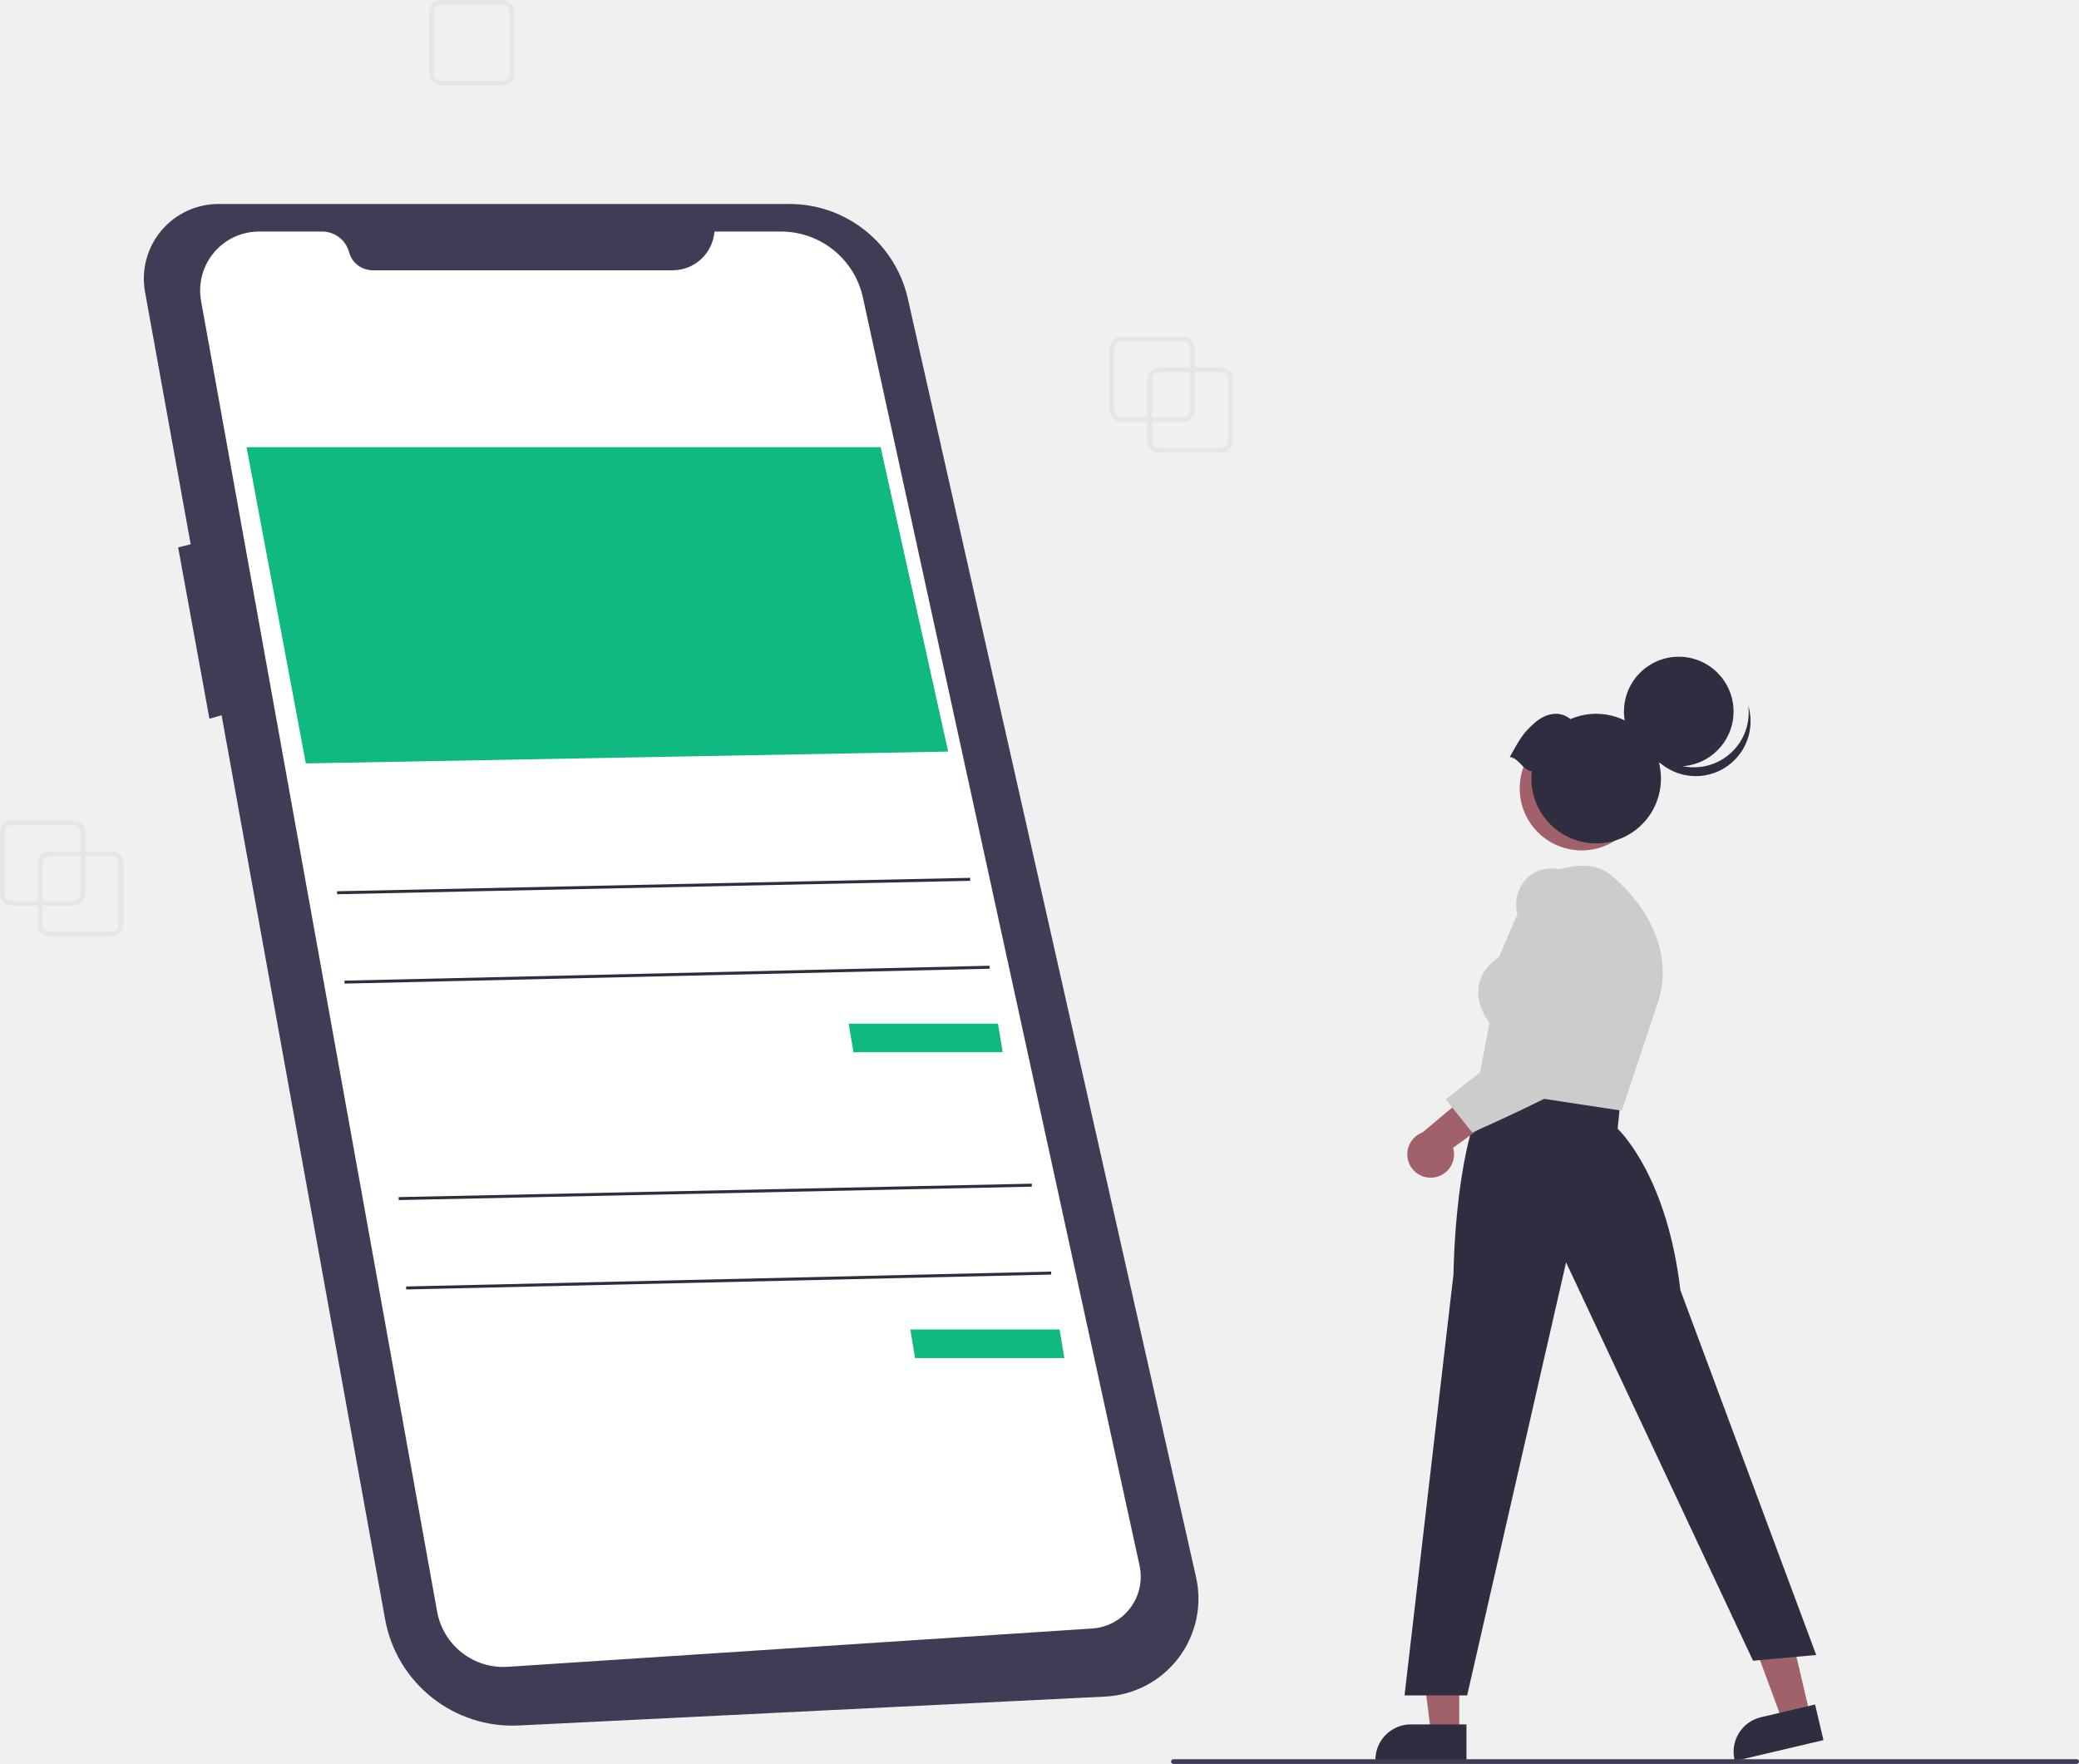
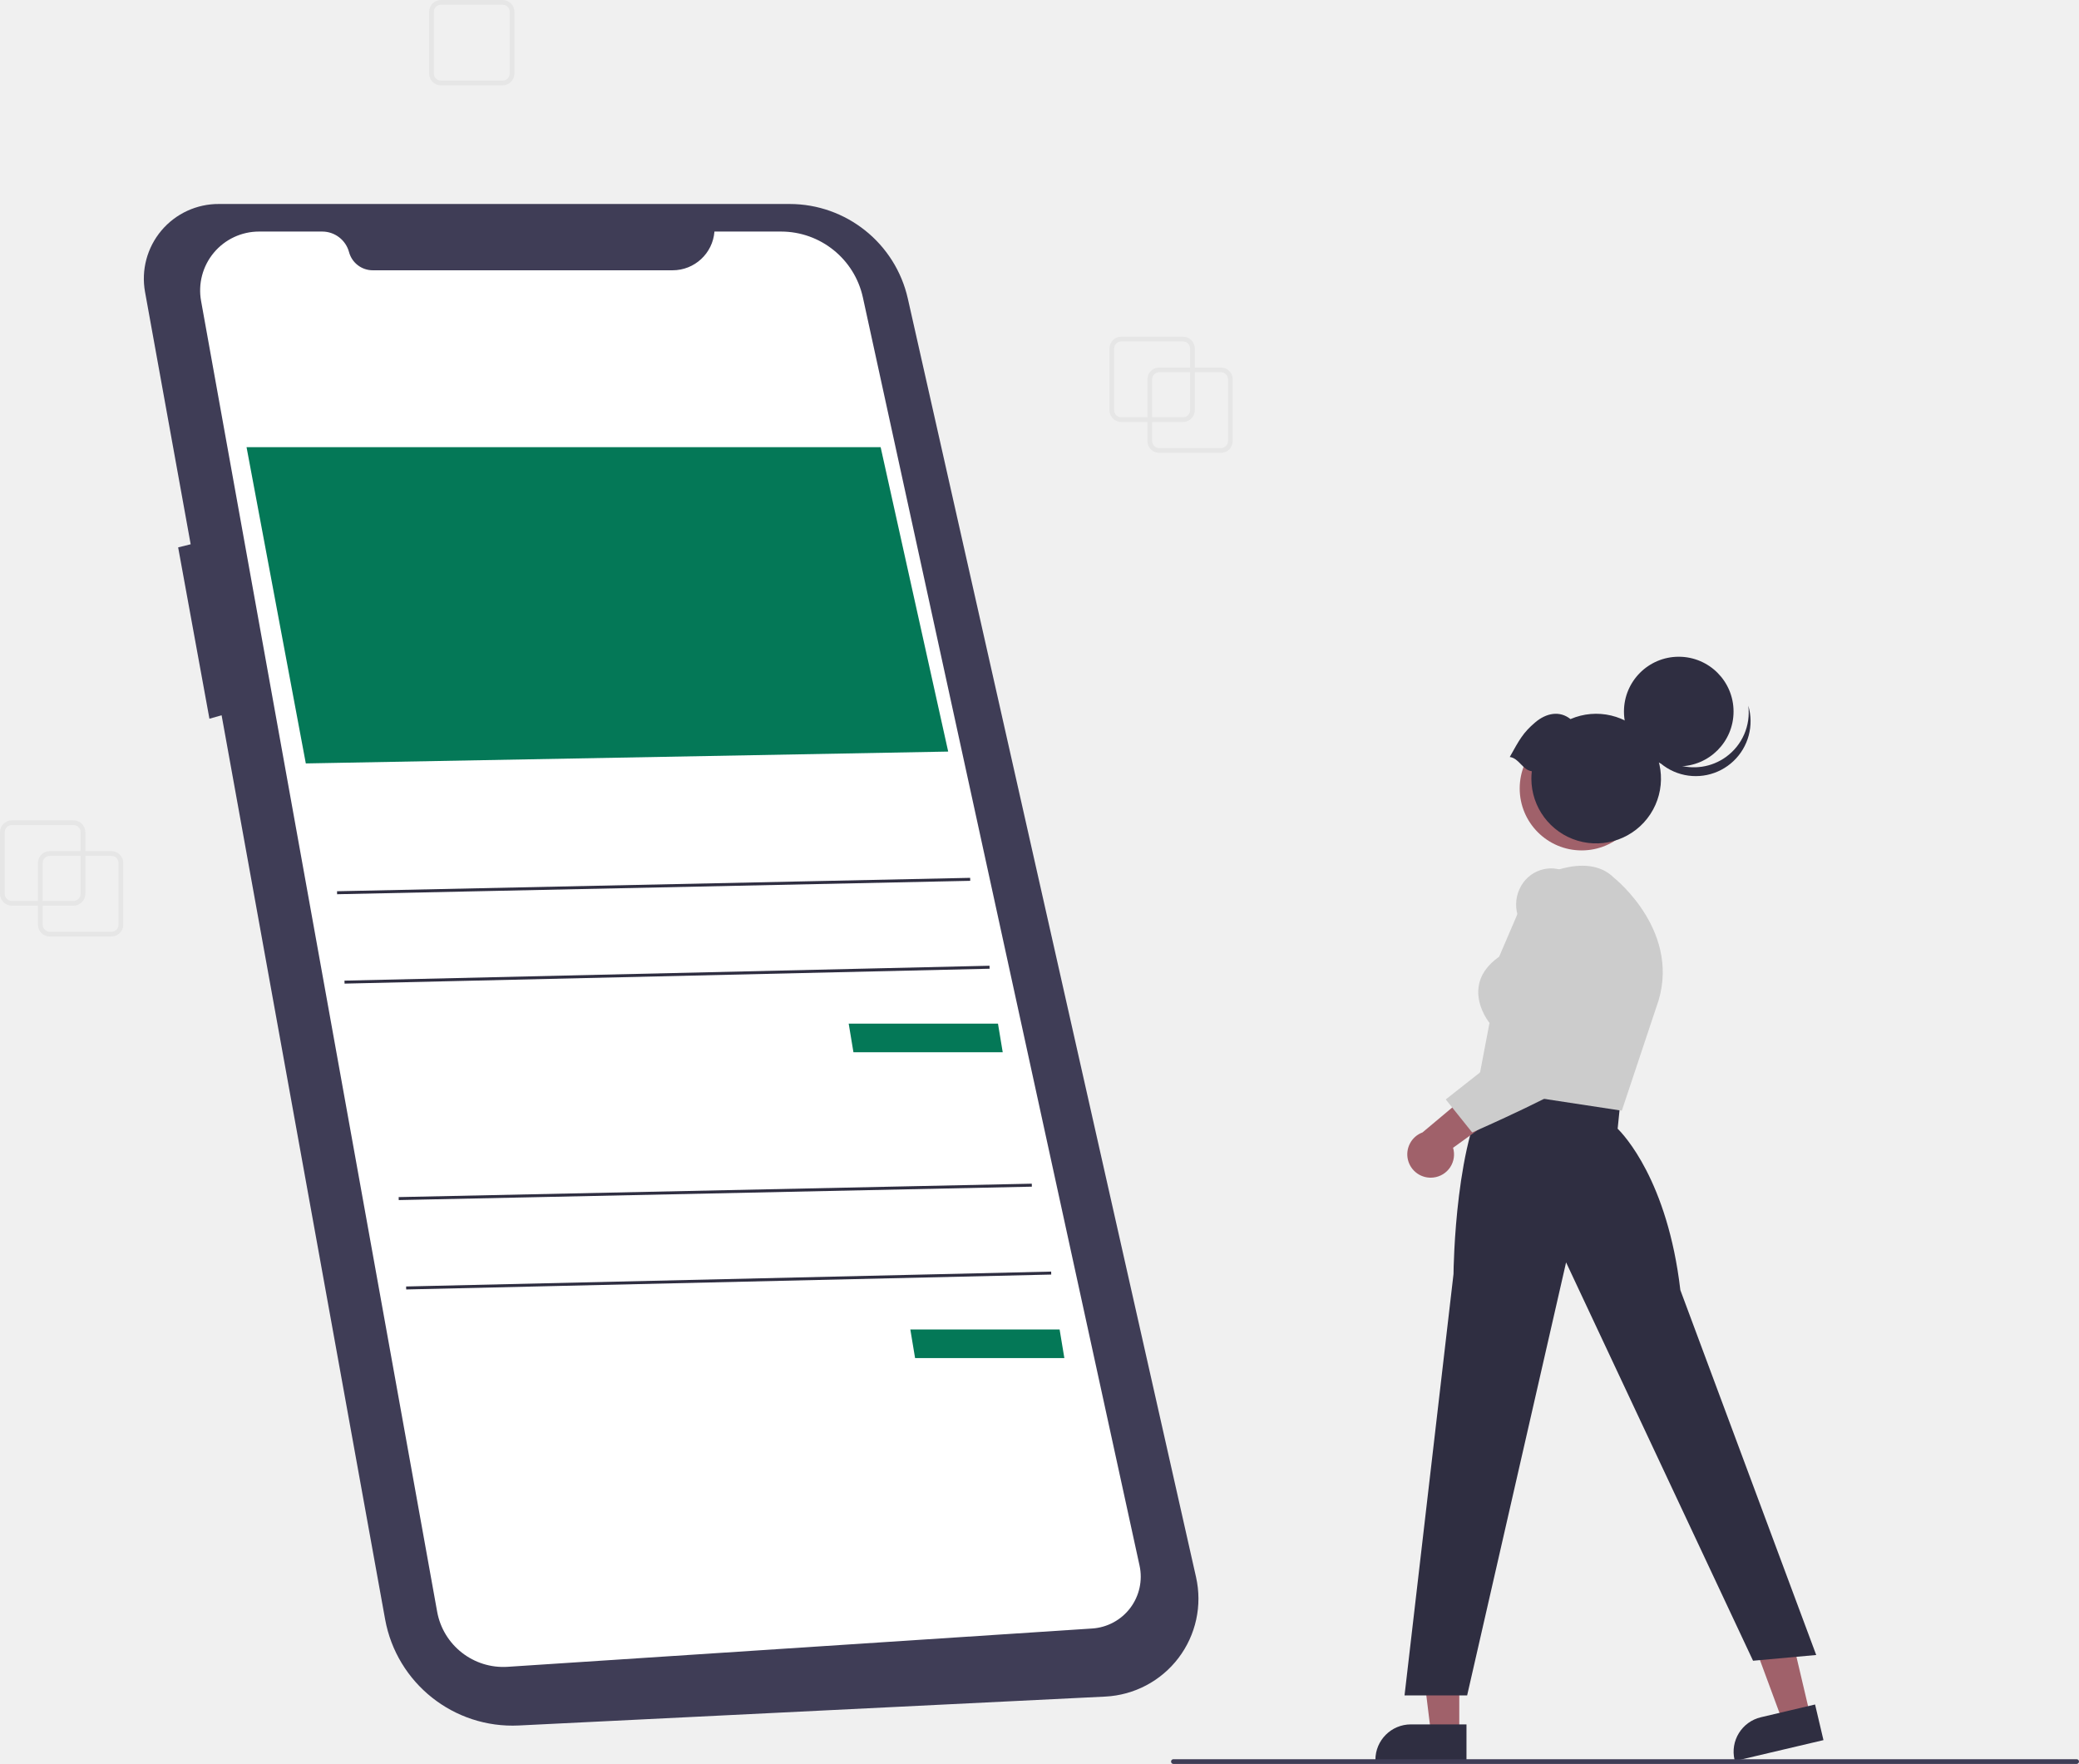
<svg xmlns="http://www.w3.org/2000/svg" data-name="Layer 1" width="876.972" height="744" viewBox="0 0 876.972 744">
  <path d="M676.514,269h-26a5.006,5.006,0,0,1-5-5V238a5.006,5.006,0,0,1,5-5h26a5.006,5.006,0,0,1,5,5v26A5.006,5.006,0,0,1,676.514,269Zm-26-34a3.003,3.003,0,0,0-3,3v26a3.003,3.003,0,0,0,3,3h26a3.003,3.003,0,0,0,3-3V238a3.003,3.003,0,0,0-3-3Z" transform="translate(-161.5138 -78)" fill="#e6e6e6" />
  <path d="M373.514,114h-26a5.006,5.006,0,0,1-5-5V83a5.006,5.006,0,0,1,5-5h26a5.006,5.006,0,0,1,5,5v26A5.006,5.006,0,0,1,373.514,114Zm-26-34a3.003,3.003,0,0,0-3,3v26a3.003,3.003,0,0,0,3,3h26a3.003,3.003,0,0,0,3-3V83a3.003,3.003,0,0,0-3-3Z" transform="translate(-161.5138 -78)" fill="#e6e6e6" />
  <path d="M660.514,256h-26a5.006,5.006,0,0,1-5-5V225a5.006,5.006,0,0,1,5-5h26a5.006,5.006,0,0,1,5,5v26A5.006,5.006,0,0,1,660.514,256Zm-26-34a3.003,3.003,0,0,0-3,3v26a3.003,3.003,0,0,0,3,3h26a3.003,3.003,0,0,0,3-3V225a3.003,3.003,0,0,0-3-3Z" transform="translate(-161.5138 -78)" fill="#e6e6e6" />
  <path d="M208.514,473h-26a5.006,5.006,0,0,1-5-5V442a5.006,5.006,0,0,1,5-5h26a5.006,5.006,0,0,1,5,5v26A5.006,5.006,0,0,1,208.514,473Zm-26-34a3.003,3.003,0,0,0-3,3v26a3.003,3.003,0,0,0,3,3h26a3.003,3.003,0,0,0,3-3V442a3.003,3.003,0,0,0-3-3Z" transform="translate(-161.5138 -78)" fill="#e6e6e6" />
  <path d="M192.514,460h-26a5.006,5.006,0,0,1-5-5V429a5.006,5.006,0,0,1,5-5h26a5.006,5.006,0,0,1,5,5v26A5.006,5.006,0,0,1,192.514,460Zm-26-34a3.003,3.003,0,0,0-3,3v26a3.003,3.003,0,0,0,3,3h26a3.003,3.003,0,0,0,3-3V429a3.003,3.003,0,0,0-3-3Z" transform="translate(-161.5138 -78)" fill="#e6e6e6" />
  <path d="M253.943,164.039H494.559a51.15,51.15,0,0,1,49.898,39.901L666.035,743.206a41.34,41.34,0,0,1-38.294,50.382L380.386,805.776A54.615,54.615,0,0,1,323.956,760.948l-68.967-381.268-5.131,1.466-13.196-72.265,5.281-1.32L222.693,201.136a31.493,31.493,0,0,1,31.25-37.097Z" transform="translate(-161.5138 -78)" fill="#3f3d56" />
  <path d="M462.882,175.664h28.087a35.349,35.349,0,0,1,34.536,27.813L642.204,738.345a21.903,21.903,0,0,1-19.967,26.525l-246.554,16.159a28.367,28.367,0,0,1-29.773-23.277L246.33,204.914a24.846,24.846,0,0,1,24.452-29.25h26.645a11.726,11.726,0,0,1,11.323,8.677h0a10.352,10.352,0,0,0,9.996,7.661H445.239a17.695,17.695,0,0,0,17.643-16.338Z" transform="translate(-161.5138 -78)" fill="#fff" />
-   <polygon points="104 188.606 371.476 188.606 399.971 317 129 322 104 188.606" fill="#10b981" />
-   <polygon points="358 431.754 420.971 431.754 422.971 443.809 360 443.809 358 431.754" fill="#10b981" />
+   <polygon points="104 188.606 371.476 188.606 399.971 317 129 322 104 188.606" fill="#047857" />
+   <polygon points="358 431.754 420.971 431.754 422.971 443.809 360 443.809 358 431.754" fill="#047857" />
  <rect x="303.667" y="451.084" width="267.125" height="1.257" transform="translate(-170.9793 -68.64185) rotate(-1.21314)" fill="#2f2e41" />
  <rect x="306.803" y="488.473" width="272.164" height="1.257" transform="translate(-172.6883 -67.64407) rotate(-1.32299)" fill="#2f2e41" />
-   <polygon points="384 560.754 446.971 560.754 448.971 572.809 386 572.809 384 560.754" fill="#10b981" />
+   <polygon points="384 560.754 446.971 560.754 448.971 572.809 386 572.809 384 560.754" fill="#047857" />
  <rect x="329.667" y="580.084" width="267.125" height="1.257" transform="translate(-173.7046 -68.06247) rotate(-1.21314)" fill="#2f2e41" />
  <rect x="332.803" y="617.473" width="272.164" height="1.257" transform="translate(-175.6598 -67.00938) rotate(-1.32299)" fill="#2f2e41" />
  <polygon points="615.56 731.207 603.645 731.206 597.977 685.249 615.562 685.25 615.56 731.207" fill="#a0616a" />
  <path d="M780.112,820.757l-38.419-.001v-.486a14.954,14.954,0,0,1,14.954-14.953h.001l23.465.001Z" transform="translate(-161.5138 -78)" fill="#2f2e41" />
  <polygon points="763.576 723.405 751.979 726.136 735.926 682.702 753.043 678.671 763.576 723.405" fill="#a0616a" />
  <path d="M930.695,811.951l-37.396,8.806-.111-.473a14.954,14.954,0,0,1,11.127-17.983l.001-0,22.84-5.378Z" transform="translate(-161.5138 -78)" fill="#2f2e41" />
  <path d="M774.639,615.366c.023-2.395.732-58.915,16.225-80.286l.229-.315,53.992,7.449-1.207,11.863c2.375,2.31,21.055,21.83,26.449,68.054l57.308,153.915-26.642,2.422L822.127,610.449,780.392,793.084H753.981Z" transform="translate(-161.5138 -78)" fill="#2f2e41" />
  <path d="M784.539,537.165l5.278-27.708c-1.033-1.33-5.611-7.717-4.592-15.204.665-4.884,3.58-9.167,8.668-12.734l13.68-31.92.184-.108c.921-.543,22.703-13.138,34.577-1.255.297.23,29.533,23.438,17.793,54.746L845.633,546.467Z" transform="translate(-161.5138 -78)" fill="#ccc" />
  <path d="M766.177,574.652a9.798,9.798,0,0,0,8.275-12.54l28.251-20.354-16.912-6.433-24.235,20.315a9.851,9.851,0,0,0,4.62,19.012Z" transform="translate(-161.5138 -78)" fill="#a0616a" />
  <path d="M771.369,541.725l43.13-33.981-12.822-43.808a15.74,15.74,0,0,1,1.589-12.458,14.558,14.558,0,0,1,9.546-6.891c7.383-1.562,14.086,2.572,19.917,12.29l.044.088c.965,2.358,23.434,57.901,6.277,69.779-16.783,11.619-55.699,28.532-56.091,28.703l-.456.197Z" transform="translate(-161.5138 -78)" fill="#ccc" />
  <circle cx="667.177" cy="332.556" r="26.128" fill="#a0616a" />
  <circle cx="708.139" cy="300.114" r="23.114" fill="#2f2e41" />
  <path d="M889.59,397.255a23.116,23.116,0,0,1-35.695-12.137,23.116,23.116,0,1,0,45.09-9.479A23.107,23.107,0,0,1,889.59,397.255Z" transform="translate(-161.5138 -78)" fill="#2f2e41" />
  <path d="M798.37,397.28c4.035-7.224,5.579-10.242,10.782-14.635,4.601-3.885,10.26-5.026,14.825-1.345a27.336,27.336,0,1,1-16.494,25.092,27.562,27.562,0,0,1,.186-3.091C803.702,402.745,802.338,397.837,798.37,397.28Z" transform="translate(-161.5138 -78)" fill="#2f2e41" />
  <path d="M1037.486,822h-381a1,1,0,0,1,0-2h381a1,1,0,0,1,0,2Z" transform="translate(-161.5138 -78)" fill="#3f3d56" />
</svg>
